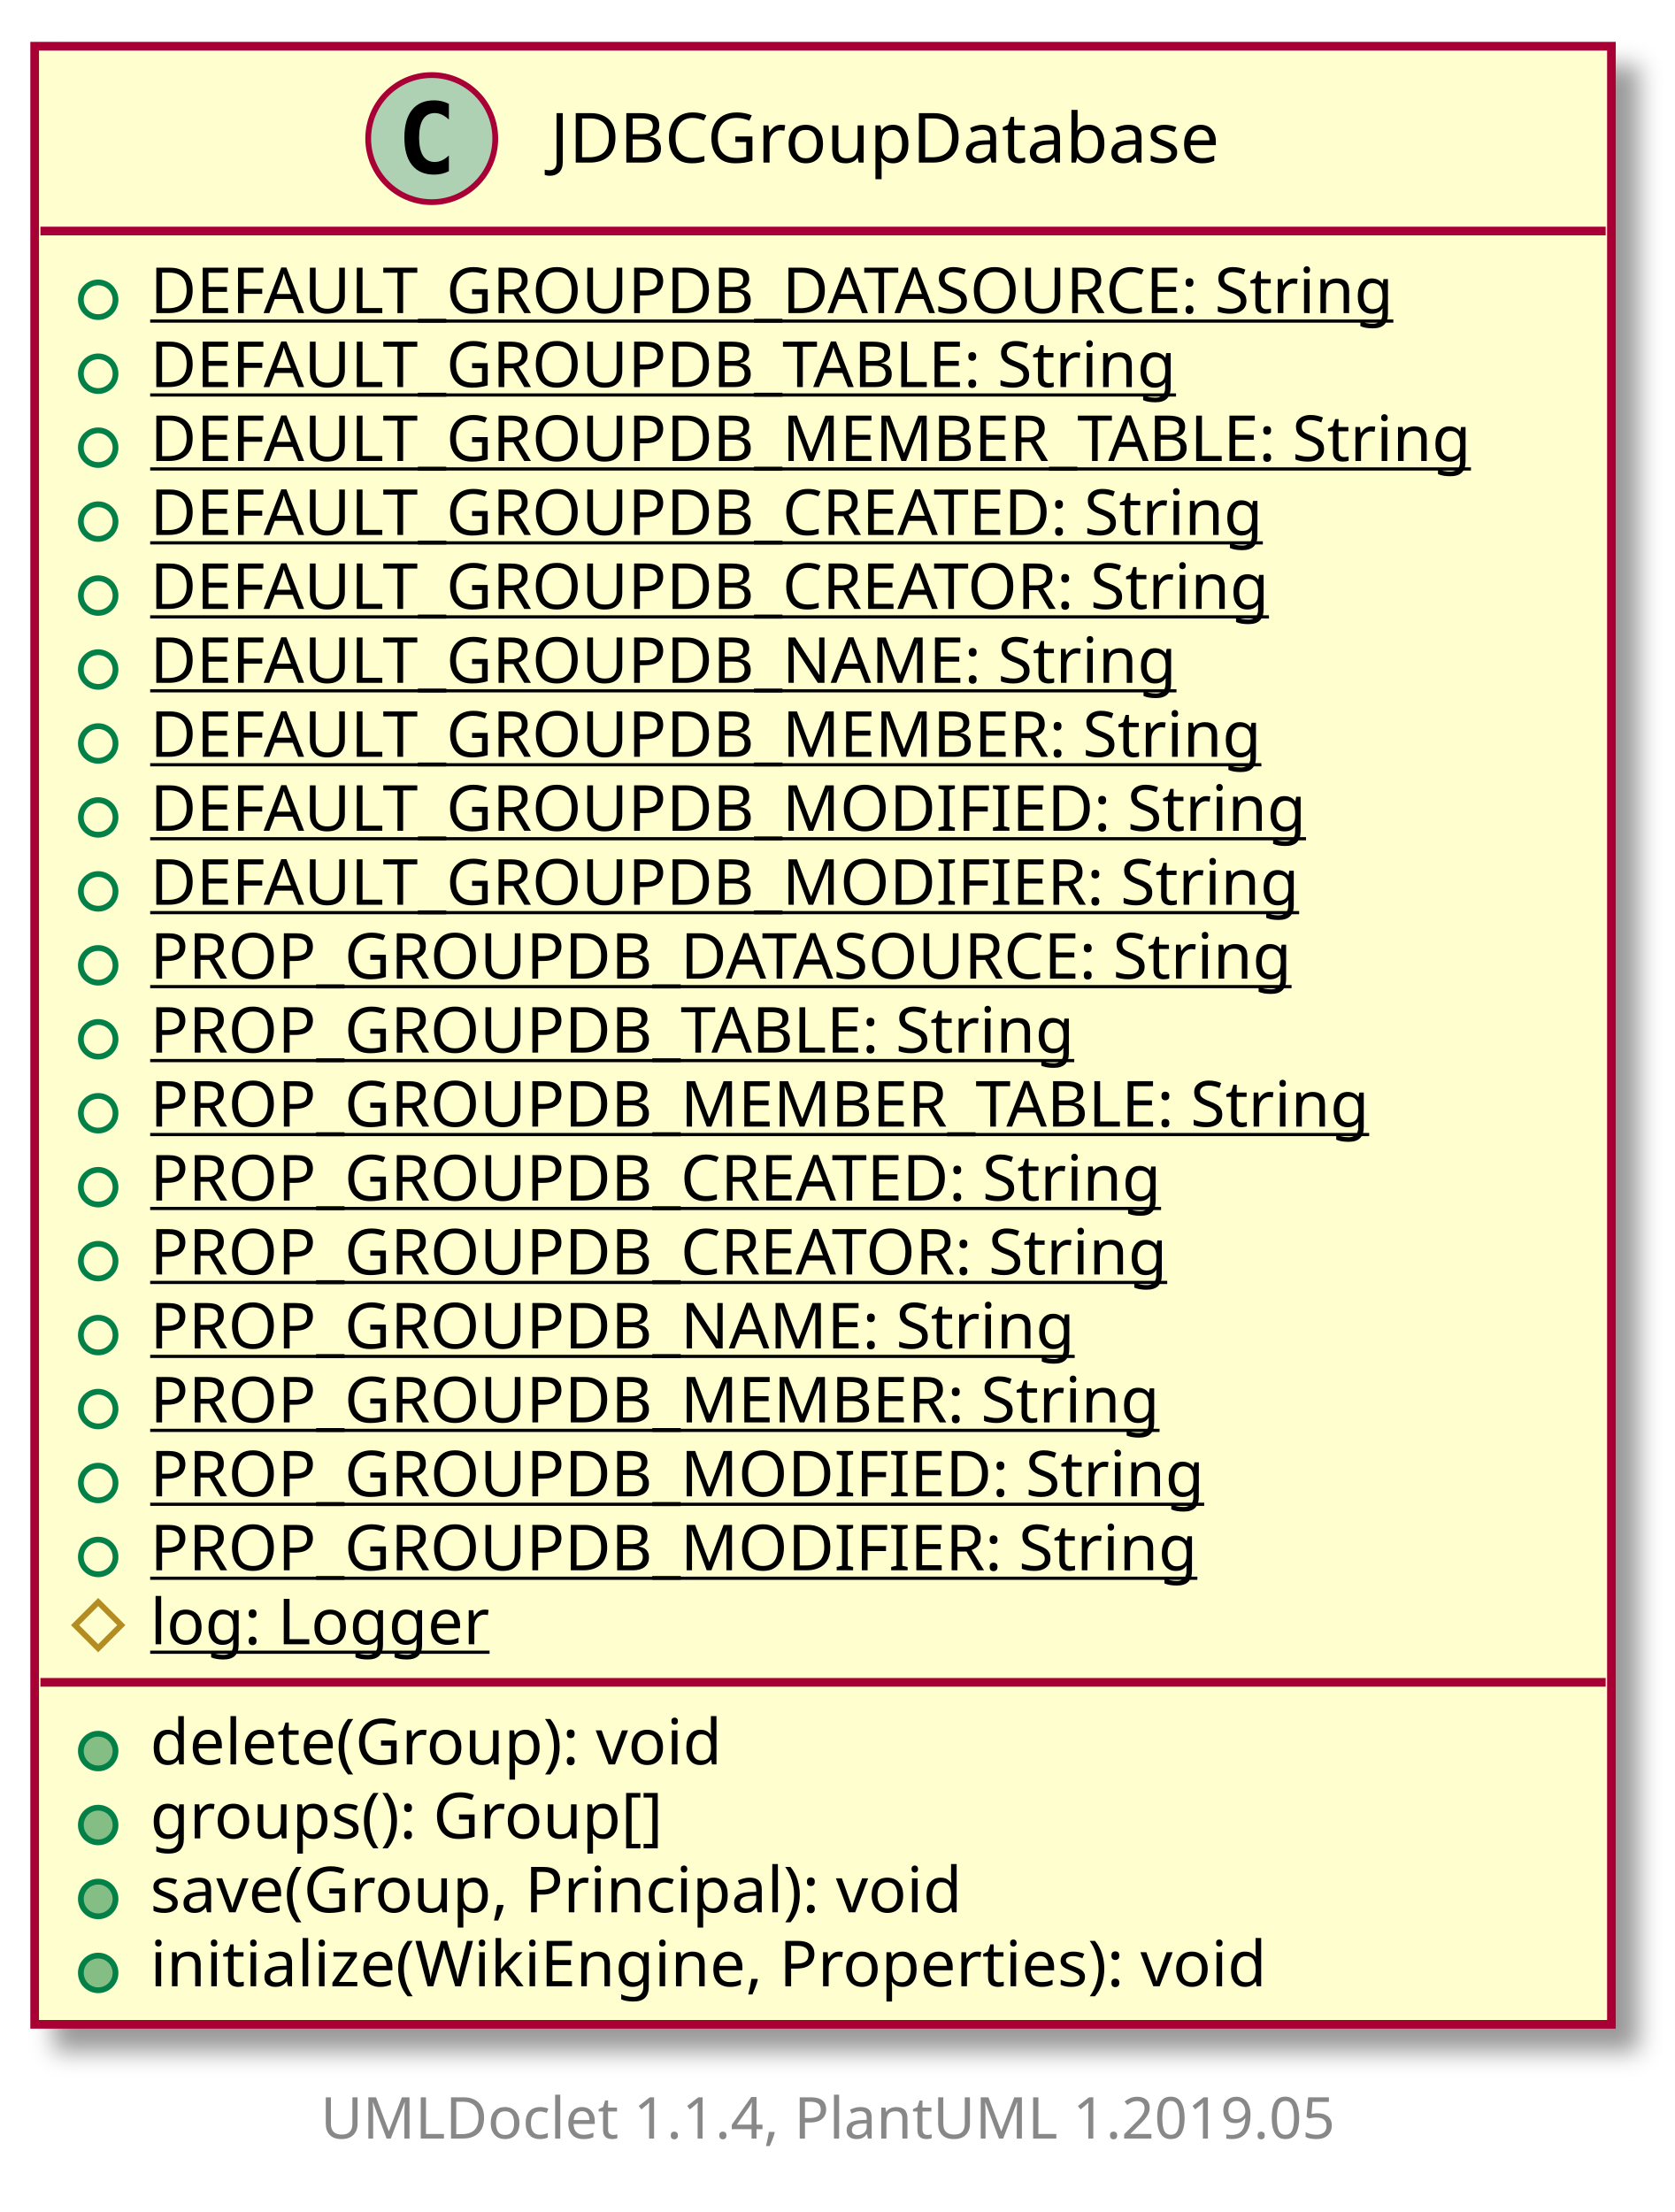
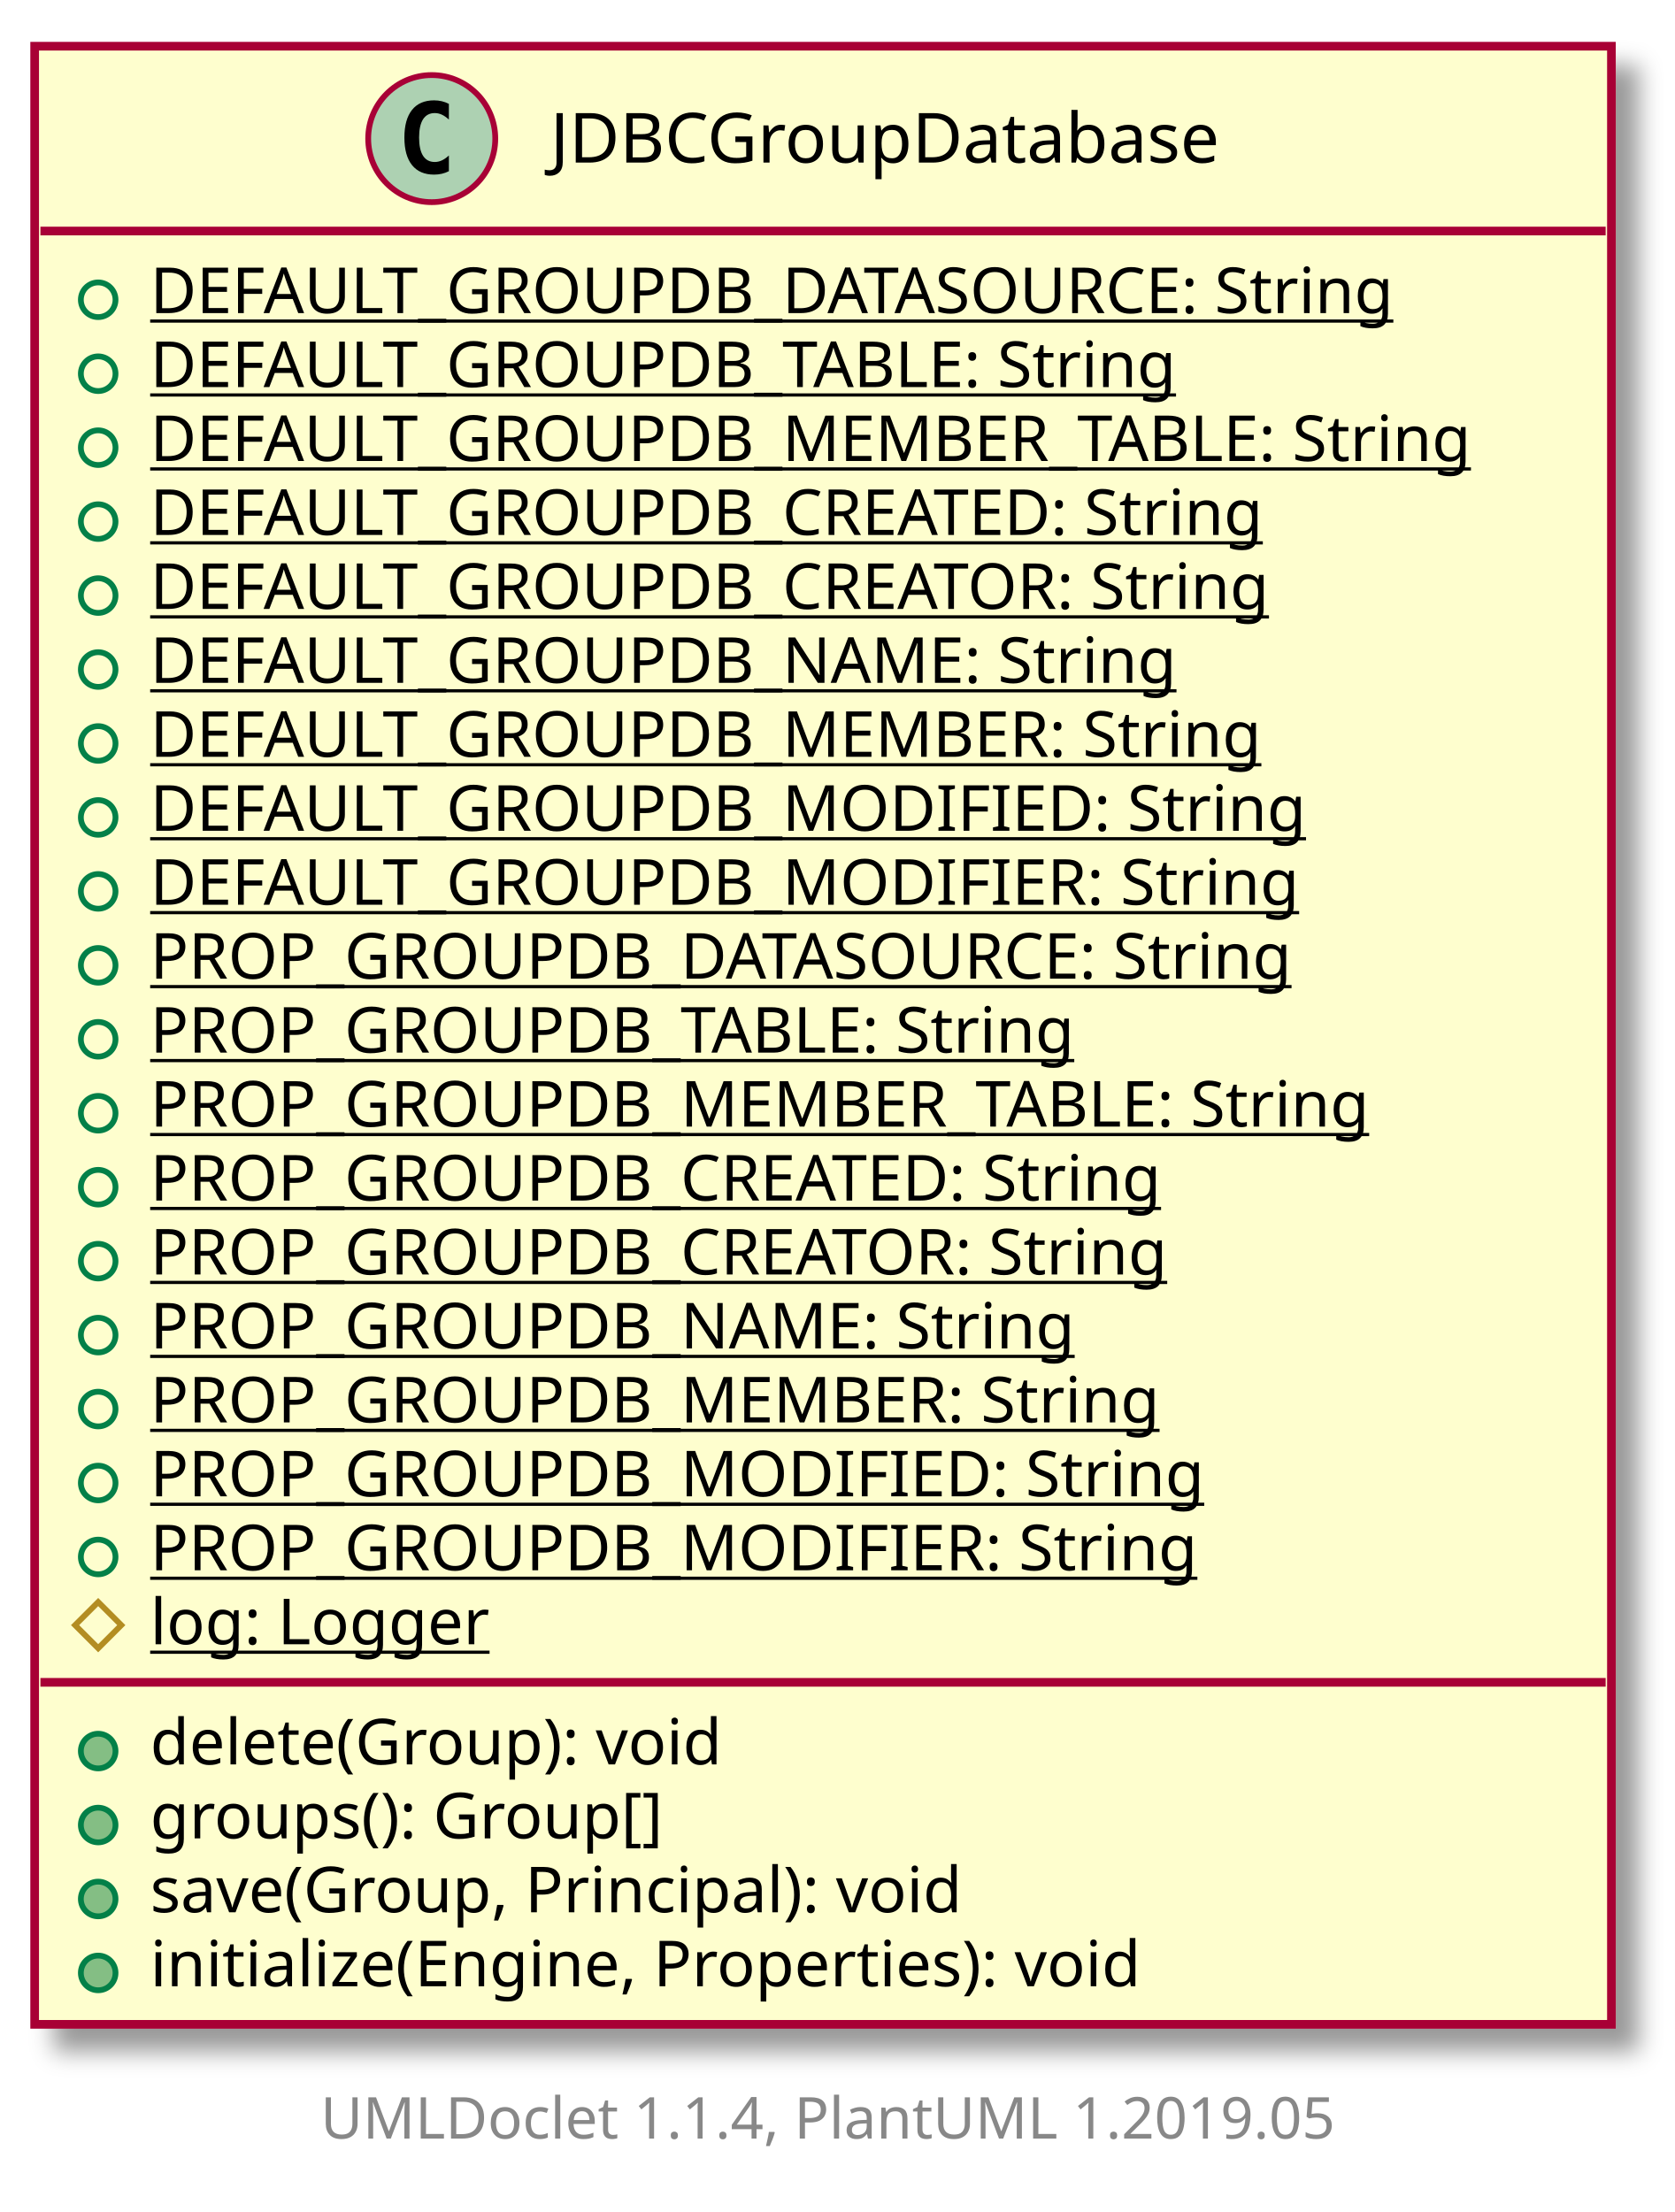
<svg xmlns="http://www.w3.org/2000/svg" xmlns:xlink="http://www.w3.org/1999/xlink" contentScriptType="application/ecmascript" contentStyleType="text/css" height="383px" preserveAspectRatio="none" style="width:290px;height:383px;" version="1.1" viewBox="0 0 290 383" width="290px" zoomAndPan="magnify">
  <defs>
-     <filter height="300%" id="f1tsftw2isy2gv" width="300%" x="-1" y="-1">
+     <filter height="300%" id="f72ozrj146tnz" width="300%" x="-1" y="-1">
      <feGaussianBlur result="blurOut" stdDeviation="2.0" />
      <feColorMatrix in="blurOut" result="blurOut2" type="matrix" values="0 0 0 0 0 0 0 0 0 0 0 0 0 0 0 0 0 0 .4 0" />
      <feOffset dx="4.0" dy="4.0" in="blurOut2" result="blurOut3" />
      <feBlend in="SourceGraphic" in2="blurOut3" mode="normal" />
    </filter>
  </defs>
  <g>
    <a href="JDBCGroupDatabase.html" target="_top" xlink:actuate="onRequest" xlink:show="new" xlink:title="JDBCGroupDatabase.html" xlink:type="simple">
-       <rect fill="#FEFECE" filter="url(#f1tsftw2isy2gv)" height="342.508" id="JDBCGroupDatabase" style="stroke: #A80036; stroke-width: 1.5;" width="273" x="6" y="8" />
+       <rect fill="#FEFECE" filter="url(#f72ozrj146tnz)" height="342.508" id="JDBCGroupDatabase" style="stroke: #A80036; stroke-width: 1.5;" width="273" x="6" y="8" />
      <ellipse cx="74.75" cy="24" fill="#ADD1B2" rx="11" ry="11" style="stroke: #A80036; stroke-width: 1.0;" />
      <path d="M77.719,29.641 Q77.141,29.938 76.5,30.086 Q75.859,30.234 75.156,30.234 Q72.656,30.234 71.336,28.586 Q70.016,26.938 70.016,23.812 Q70.016,20.688 71.336,19.031 Q72.656,17.375 75.156,17.375 Q75.859,17.375 76.508,17.531 Q77.156,17.688 77.719,17.984 L77.719,20.703 Q77.094,20.125 76.5,19.852 Q75.906,19.578 75.281,19.578 Q73.938,19.578 73.25,20.648 Q72.562,21.719 72.562,23.812 Q72.562,25.906 73.25,26.977 Q73.938,28.047 75.281,28.047 Q75.906,28.047 76.5,27.773 Q77.094,27.5 77.719,26.922 L77.719,29.641 Z " />
      <text fill="#000000" font-family="sans-serif" font-size="12" lengthAdjust="spacingAndGlyphs" textLength="127" x="95.25" y="28.154">JDBCGroupDatabase</text>
      <line style="stroke: #A80036; stroke-width: 1.5;" x1="7" x2="278" y1="40" y2="40" />
      <ellipse cx="17" cy="51.902" fill="none" rx="3" ry="3" style="stroke: #038048; stroke-width: 1.0;" />
      <text fill="#000000" font-family="sans-serif" font-size="11" lengthAdjust="spacingAndGlyphs" text-decoration="underline" textLength="235" x="26" y="54.21">DEFAULT_GROUPDB_DATASOURCE: String</text>
      <ellipse cx="17" cy="64.707" fill="none" rx="3" ry="3" style="stroke: #038048; stroke-width: 1.0;" />
      <text fill="#000000" font-family="sans-serif" font-size="11" lengthAdjust="spacingAndGlyphs" text-decoration="underline" textLength="194" x="26" y="67.015">DEFAULT_GROUPDB_TABLE: String</text>
      <ellipse cx="17" cy="77.512" fill="none" rx="3" ry="3" style="stroke: #038048; stroke-width: 1.0;" />
      <text fill="#000000" font-family="sans-serif" font-size="11" lengthAdjust="spacingAndGlyphs" text-decoration="underline" textLength="247" x="26" y="79.82">DEFAULT_GROUPDB_MEMBER_TABLE: String</text>
      <ellipse cx="17" cy="90.316" fill="none" rx="3" ry="3" style="stroke: #038048; stroke-width: 1.0;" />
      <text fill="#000000" font-family="sans-serif" font-size="11" lengthAdjust="spacingAndGlyphs" text-decoration="underline" textLength="210" x="26" y="92.624">DEFAULT_GROUPDB_CREATED: String</text>
      <ellipse cx="17" cy="103.121" fill="none" rx="3" ry="3" style="stroke: #038048; stroke-width: 1.0;" />
      <text fill="#000000" font-family="sans-serif" font-size="11" lengthAdjust="spacingAndGlyphs" text-decoration="underline" textLength="211" x="26" y="105.429">DEFAULT_GROUPDB_CREATOR: String</text>
      <ellipse cx="17" cy="115.926" fill="none" rx="3" ry="3" style="stroke: #038048; stroke-width: 1.0;" />
      <text fill="#000000" font-family="sans-serif" font-size="11" lengthAdjust="spacingAndGlyphs" text-decoration="underline" textLength="190" x="26" y="118.234">DEFAULT_GROUPDB_NAME: String</text>
      <ellipse cx="17" cy="128.731" fill="none" rx="3" ry="3" style="stroke: #038048; stroke-width: 1.0;" />
      <text fill="#000000" font-family="sans-serif" font-size="11" lengthAdjust="spacingAndGlyphs" text-decoration="underline" textLength="206" x="26" y="131.039">DEFAULT_GROUPDB_MEMBER: String</text>
      <ellipse cx="17" cy="141.535" fill="none" rx="3" ry="3" style="stroke: #038048; stroke-width: 1.0;" />
      <text fill="#000000" font-family="sans-serif" font-size="11" lengthAdjust="spacingAndGlyphs" text-decoration="underline" textLength="212" x="26" y="143.843">DEFAULT_GROUPDB_MODIFIED: String</text>
      <ellipse cx="17" cy="154.34" fill="none" rx="3" ry="3" style="stroke: #038048; stroke-width: 1.0;" />
      <text fill="#000000" font-family="sans-serif" font-size="11" lengthAdjust="spacingAndGlyphs" text-decoration="underline" textLength="211" x="26" y="156.648">DEFAULT_GROUPDB_MODIFIER: String</text>
      <ellipse cx="17" cy="167.144" fill="none" rx="3" ry="3" style="stroke: #038048; stroke-width: 1.0;" />
      <text fill="#000000" font-family="sans-serif" font-size="11" lengthAdjust="spacingAndGlyphs" text-decoration="underline" textLength="216" x="26" y="169.453">PROP_GROUPDB_DATASOURCE: String</text>
      <ellipse cx="17" cy="179.949" fill="none" rx="3" ry="3" style="stroke: #038048; stroke-width: 1.0;" />
      <text fill="#000000" font-family="sans-serif" font-size="11" lengthAdjust="spacingAndGlyphs" text-decoration="underline" textLength="175" x="26" y="182.257">PROP_GROUPDB_TABLE: String</text>
      <ellipse cx="17" cy="192.754" fill="none" rx="3" ry="3" style="stroke: #038048; stroke-width: 1.0;" />
      <text fill="#000000" font-family="sans-serif" font-size="11" lengthAdjust="spacingAndGlyphs" text-decoration="underline" textLength="228" x="26" y="195.062">PROP_GROUPDB_MEMBER_TABLE: String</text>
      <ellipse cx="17" cy="205.559" fill="none" rx="3" ry="3" style="stroke: #038048; stroke-width: 1.0;" />
      <text fill="#000000" font-family="sans-serif" font-size="11" lengthAdjust="spacingAndGlyphs" text-decoration="underline" textLength="191" x="26" y="207.867">PROP_GROUPDB_CREATED: String</text>
      <ellipse cx="17" cy="218.363" fill="none" rx="3" ry="3" style="stroke: #038048; stroke-width: 1.0;" />
      <text fill="#000000" font-family="sans-serif" font-size="11" lengthAdjust="spacingAndGlyphs" text-decoration="underline" textLength="192" x="26" y="220.671">PROP_GROUPDB_CREATOR: String</text>
      <ellipse cx="17" cy="231.168" fill="none" rx="3" ry="3" style="stroke: #038048; stroke-width: 1.0;" />
      <text fill="#000000" font-family="sans-serif" font-size="11" lengthAdjust="spacingAndGlyphs" text-decoration="underline" textLength="171" x="26" y="233.476">PROP_GROUPDB_NAME: String</text>
      <ellipse cx="17" cy="243.973" fill="none" rx="3" ry="3" style="stroke: #038048; stroke-width: 1.0;" />
      <text fill="#000000" font-family="sans-serif" font-size="11" lengthAdjust="spacingAndGlyphs" text-decoration="underline" textLength="187" x="26" y="246.281">PROP_GROUPDB_MEMBER: String</text>
      <ellipse cx="17" cy="256.777" fill="none" rx="3" ry="3" style="stroke: #038048; stroke-width: 1.0;" />
      <text fill="#000000" font-family="sans-serif" font-size="11" lengthAdjust="spacingAndGlyphs" text-decoration="underline" textLength="193" x="26" y="259.085">PROP_GROUPDB_MODIFIED: String</text>
      <ellipse cx="17" cy="269.582" fill="none" rx="3" ry="3" style="stroke: #038048; stroke-width: 1.0;" />
      <text fill="#000000" font-family="sans-serif" font-size="11" lengthAdjust="spacingAndGlyphs" text-decoration="underline" textLength="192" x="26" y="271.89">PROP_GROUPDB_MODIFIER: String</text>
      <polygon fill="none" points="17,277.387,21,281.387,17,285.387,13,281.387" style="stroke: #B38D22; stroke-width: 1.0;" />
      <text fill="#000000" font-family="sans-serif" font-size="11" lengthAdjust="spacingAndGlyphs" text-decoration="underline" textLength="64" x="26" y="284.695">log: Logger</text>
      <line style="stroke: #A80036; stroke-width: 1.5;" x1="7" x2="278" y1="291.289" y2="291.289" />
      <ellipse cx="17" cy="303.191" fill="#84BE84" rx="3" ry="3" style="stroke: #038048; stroke-width: 1.0;" />
      <text fill="#000000" font-family="sans-serif" font-size="11" lengthAdjust="spacingAndGlyphs" textLength="109" x="26" y="305.5">delete(Group): void</text>
      <ellipse cx="17" cy="315.996" fill="#84BE84" rx="3" ry="3" style="stroke: #038048; stroke-width: 1.0;" />
      <text fill="#000000" font-family="sans-serif" font-size="11" lengthAdjust="spacingAndGlyphs" textLength="99" x="26" y="318.304">groups(): Group[]</text>
      <ellipse cx="17" cy="328.801" fill="#84BE84" rx="3" ry="3" style="stroke: #038048; stroke-width: 1.0;" />
      <text fill="#000000" font-family="sans-serif" font-size="11" lengthAdjust="spacingAndGlyphs" textLength="157" x="26" y="331.109">save(Group, Principal): void</text>
      <ellipse cx="17" cy="341.606" fill="#84BE84" rx="3" ry="3" style="stroke: #038048; stroke-width: 1.0;" />
-       <text fill="#000000" font-family="sans-serif" font-size="11" lengthAdjust="spacingAndGlyphs" textLength="210" x="26" y="343.914">initialize(WikiEngine, Properties): void</text>
+       <text fill="#000000" font-family="sans-serif" font-size="11" lengthAdjust="spacingAndGlyphs" textLength="189" x="26" y="343.914">initialize(Engine, Properties): void</text>
    </a>
    <text fill="#888888" font-family="sans-serif" font-size="10" lengthAdjust="spacingAndGlyphs" textLength="186" x="55.5" y="370.282">UMLDoclet 1.1.4, PlantUML 1.2019.05</text>
  </g>
</svg>
